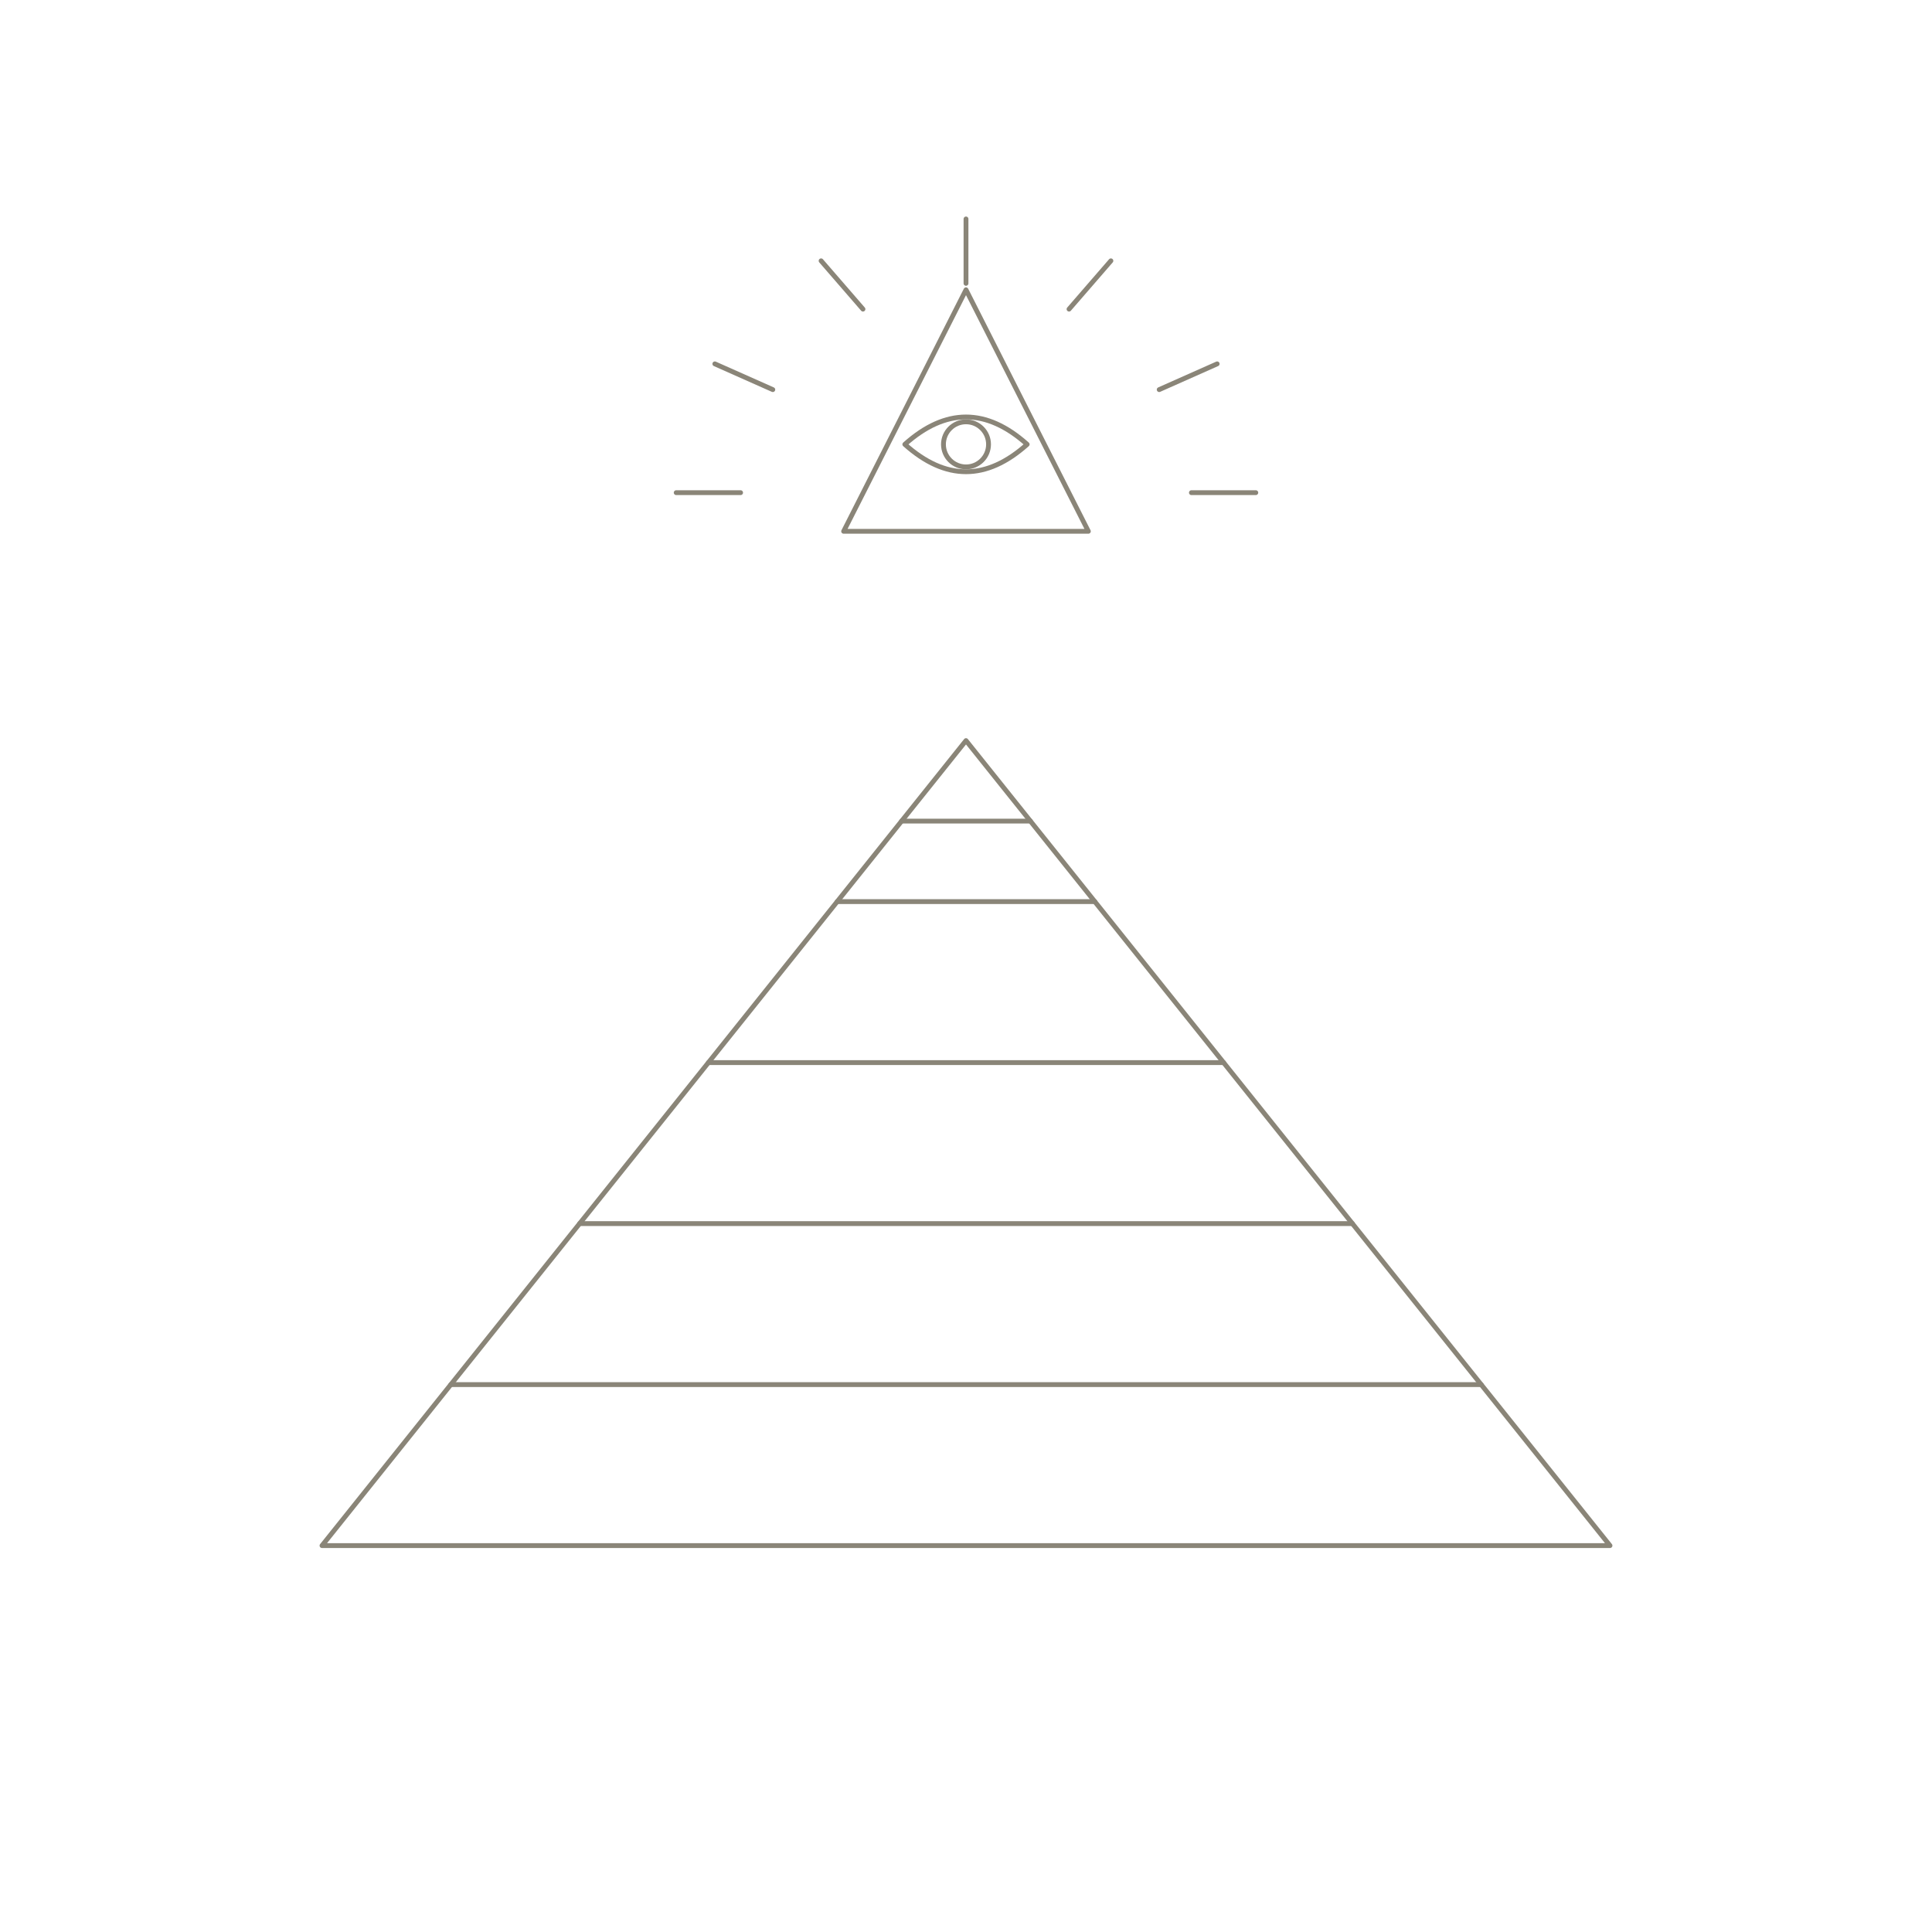
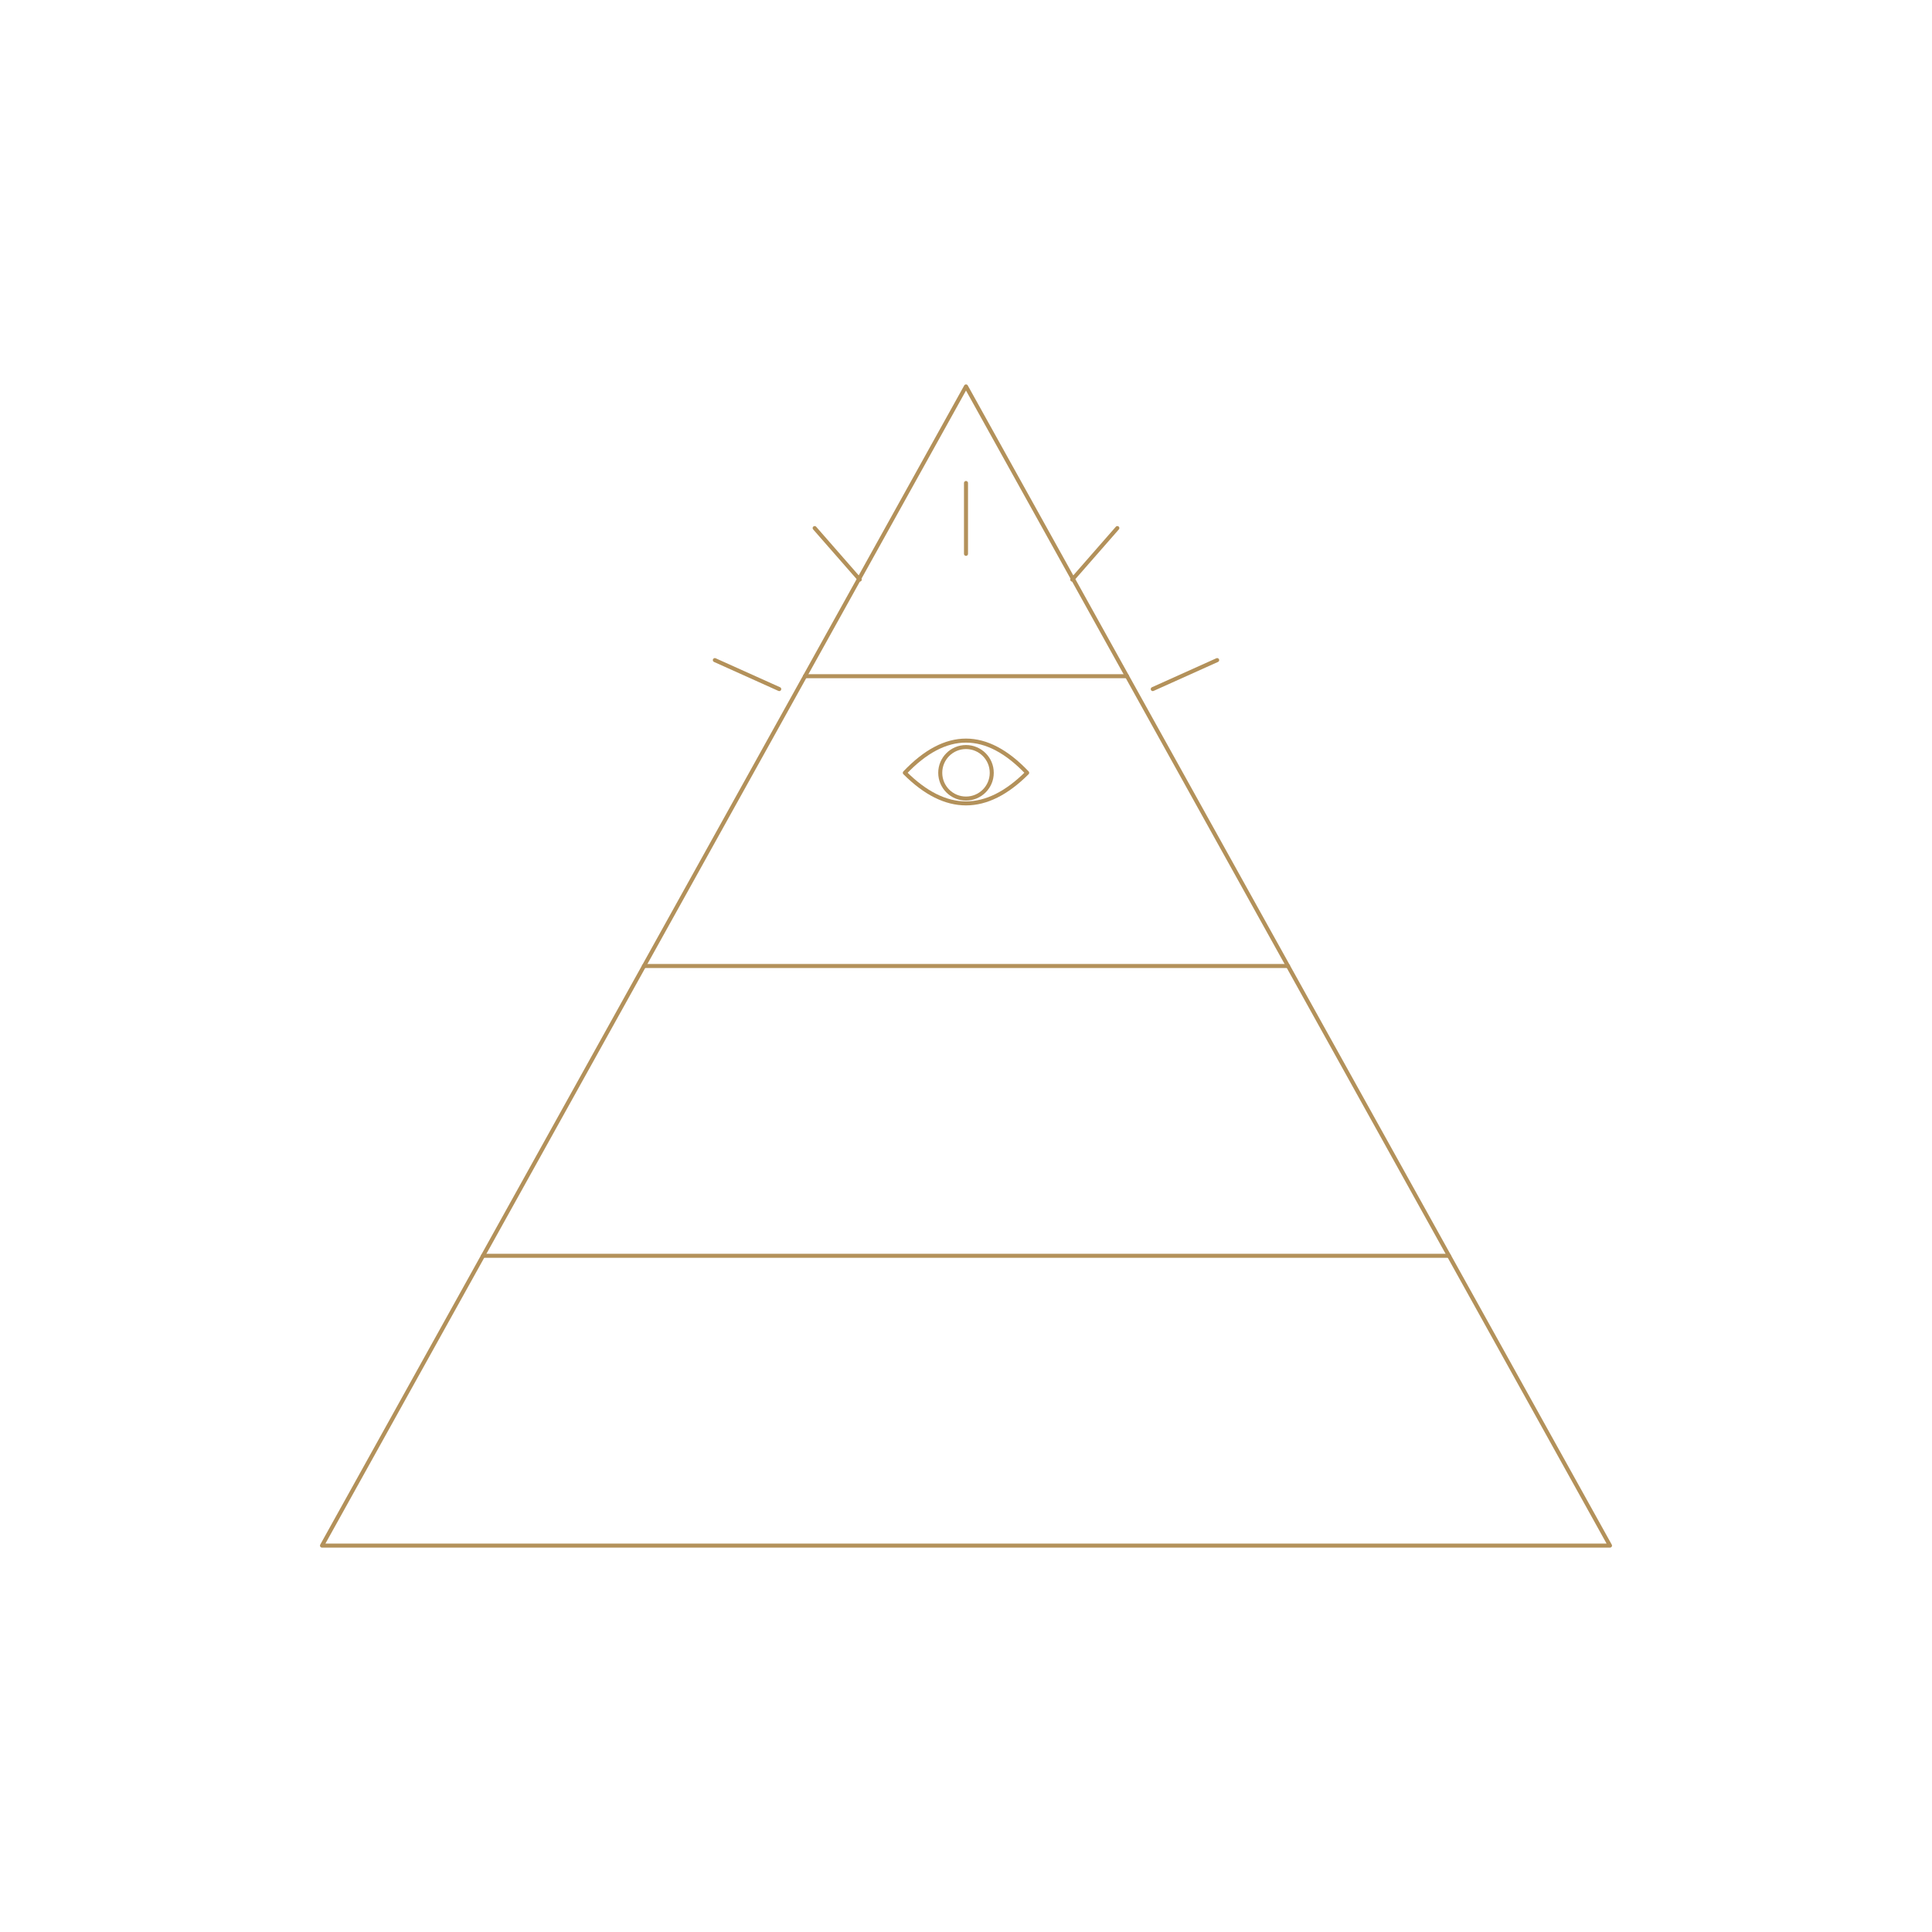
- <svg xmlns="http://www.w3.org/2000/svg" viewBox="0 0 600 600" fill="none" stroke="#8a8578" stroke-width="1.5" stroke-linejoin="round" stroke-linecap="round">
-   <path d="M300 230 L100 480 L500 480 Z" />
-   <line x1="140" y1="430" x2="460" y2="430" />
-   <line x1="180" y1="380" x2="420" y2="380" />
-   <line x1="220" y1="330" x2="380" y2="330" />
-   <line x1="260" y1="280" x2="340" y2="280" />
-   <line x1="280" y1="255" x2="320" y2="255" />
-   <path d="M300 90 L262 165 L338 165 Z" />
-   <path d="M281 138 Q300 121 319 138 Q300 155 281 138 Z" />
-   <circle cx="300" cy="138" r="7" />
-   <line x1="300" y1="68" x2="300" y2="88" />
-   <line x1="255" y1="81" x2="268" y2="96" />
-   <line x1="345" y1="81" x2="332" y2="96" />
-   <line x1="222" y1="113" x2="240" y2="121" />
-   <line x1="378" y1="113" x2="360" y2="121" />
-   <line x1="210" y1="153" x2="230" y2="153" />
-   <line x1="390" y1="153" x2="370" y2="153" />
+ <svg xmlns="http://www.w3.org/2000/svg" viewBox="0 0 600 600" fill="none" stroke="#b3915a" stroke-width="1.25" stroke-linejoin="round" stroke-linecap="round">
+   <path d="M300 120 L100 480 L500 480 Z" />
+   <line x1="150" y1="390" x2="450" y2="390" />
+   <line x1="200" y1="300" x2="400" y2="300" />
+   <line x1="250" y1="210" x2="350" y2="210" />
+   <path d="M281 240 Q300 220 319 240 Q300 259 281 240 Z" />
+   <circle cx="300" cy="240" r="8" />
+   <line x1="300" y1="150" x2="300" y2="172" />
+   <line x1="253" y1="164" x2="267" y2="180" />
+   <line x1="347" y1="164" x2="333" y2="180" />
+   <line x1="222" y1="205" x2="242" y2="214" />
+   <line x1="378" y1="205" x2="358" y2="214" />
</svg>
